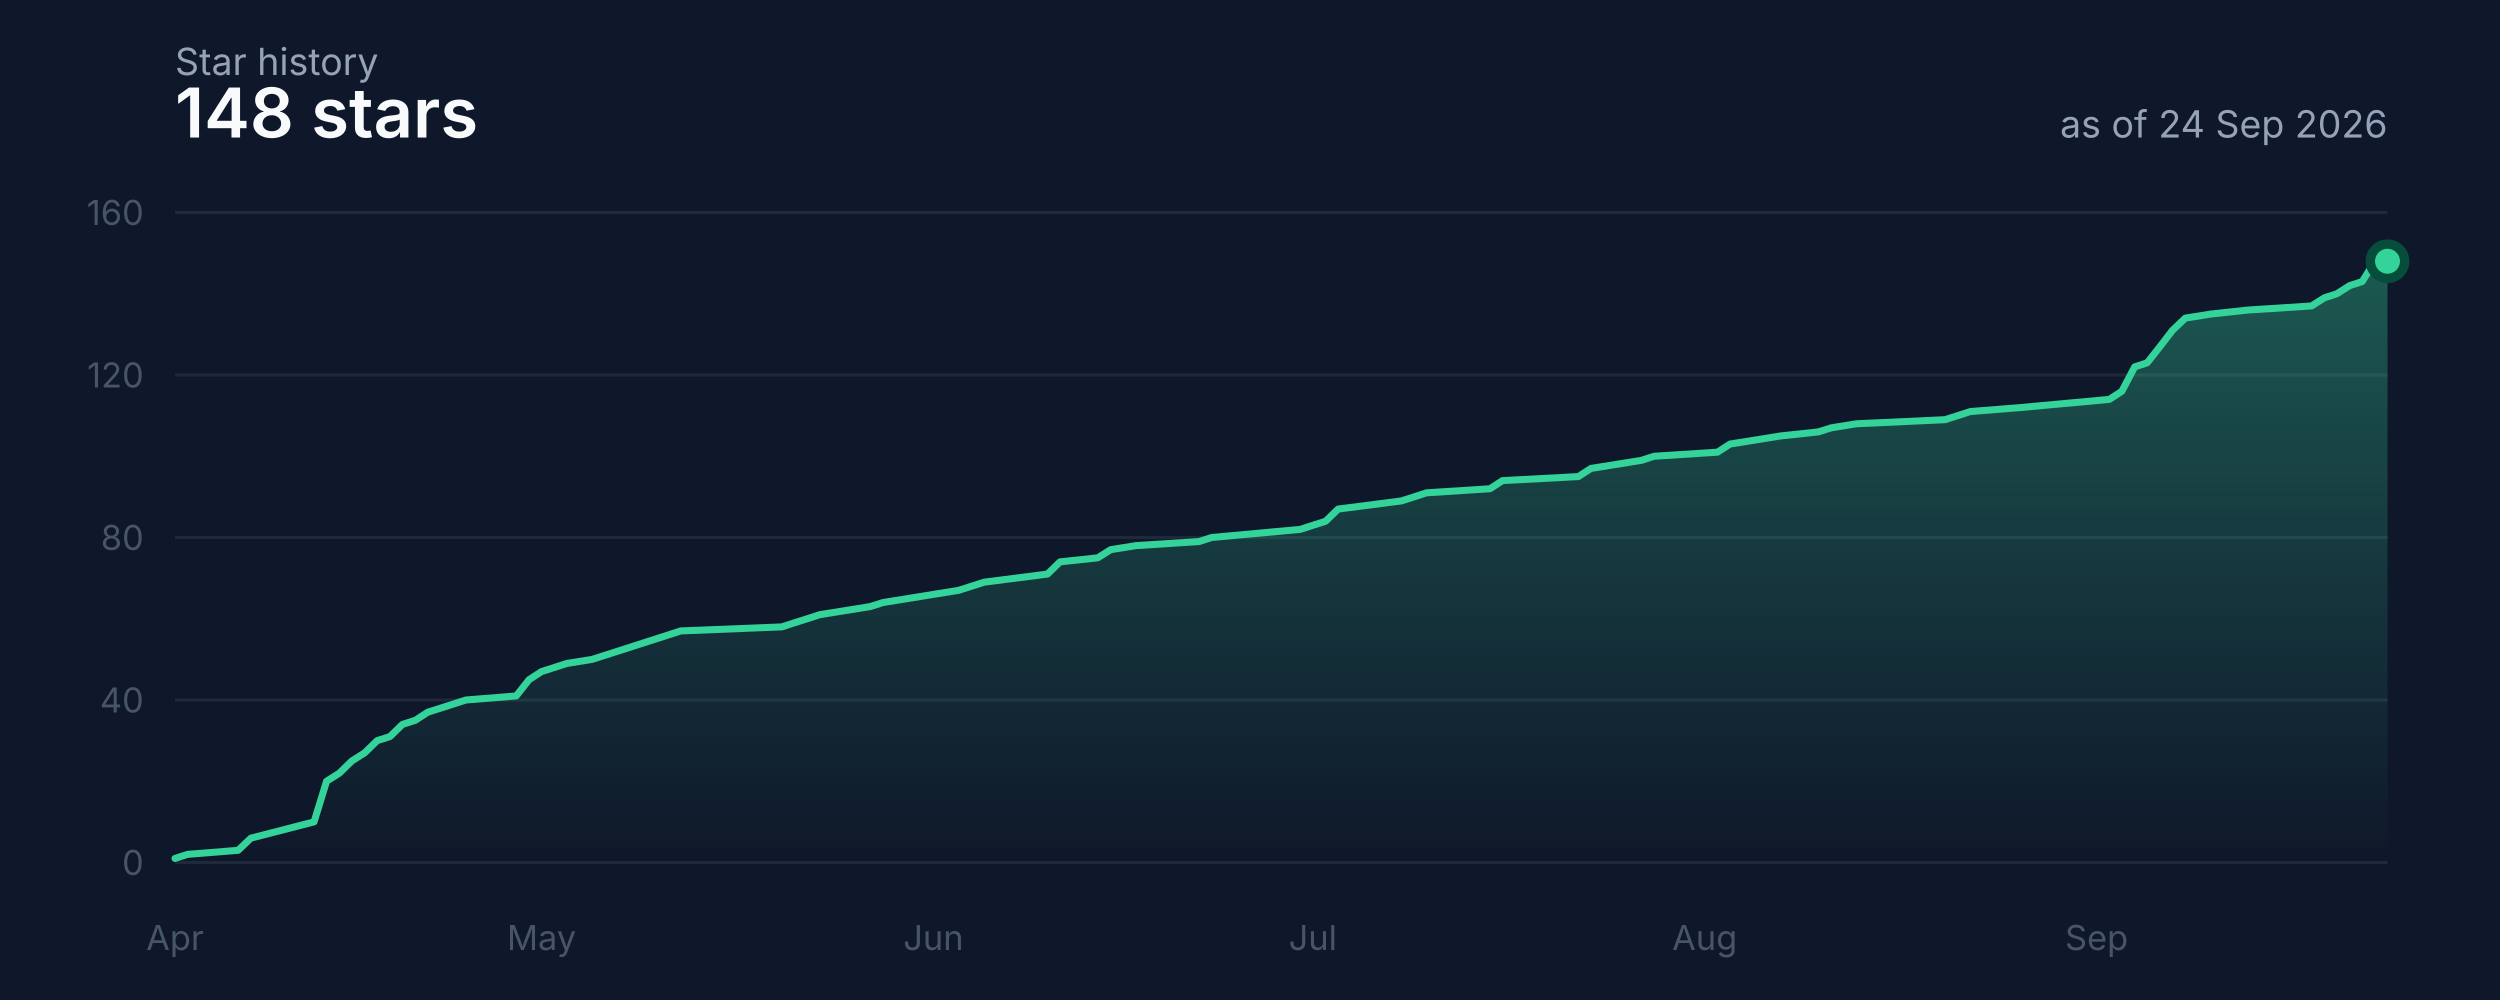
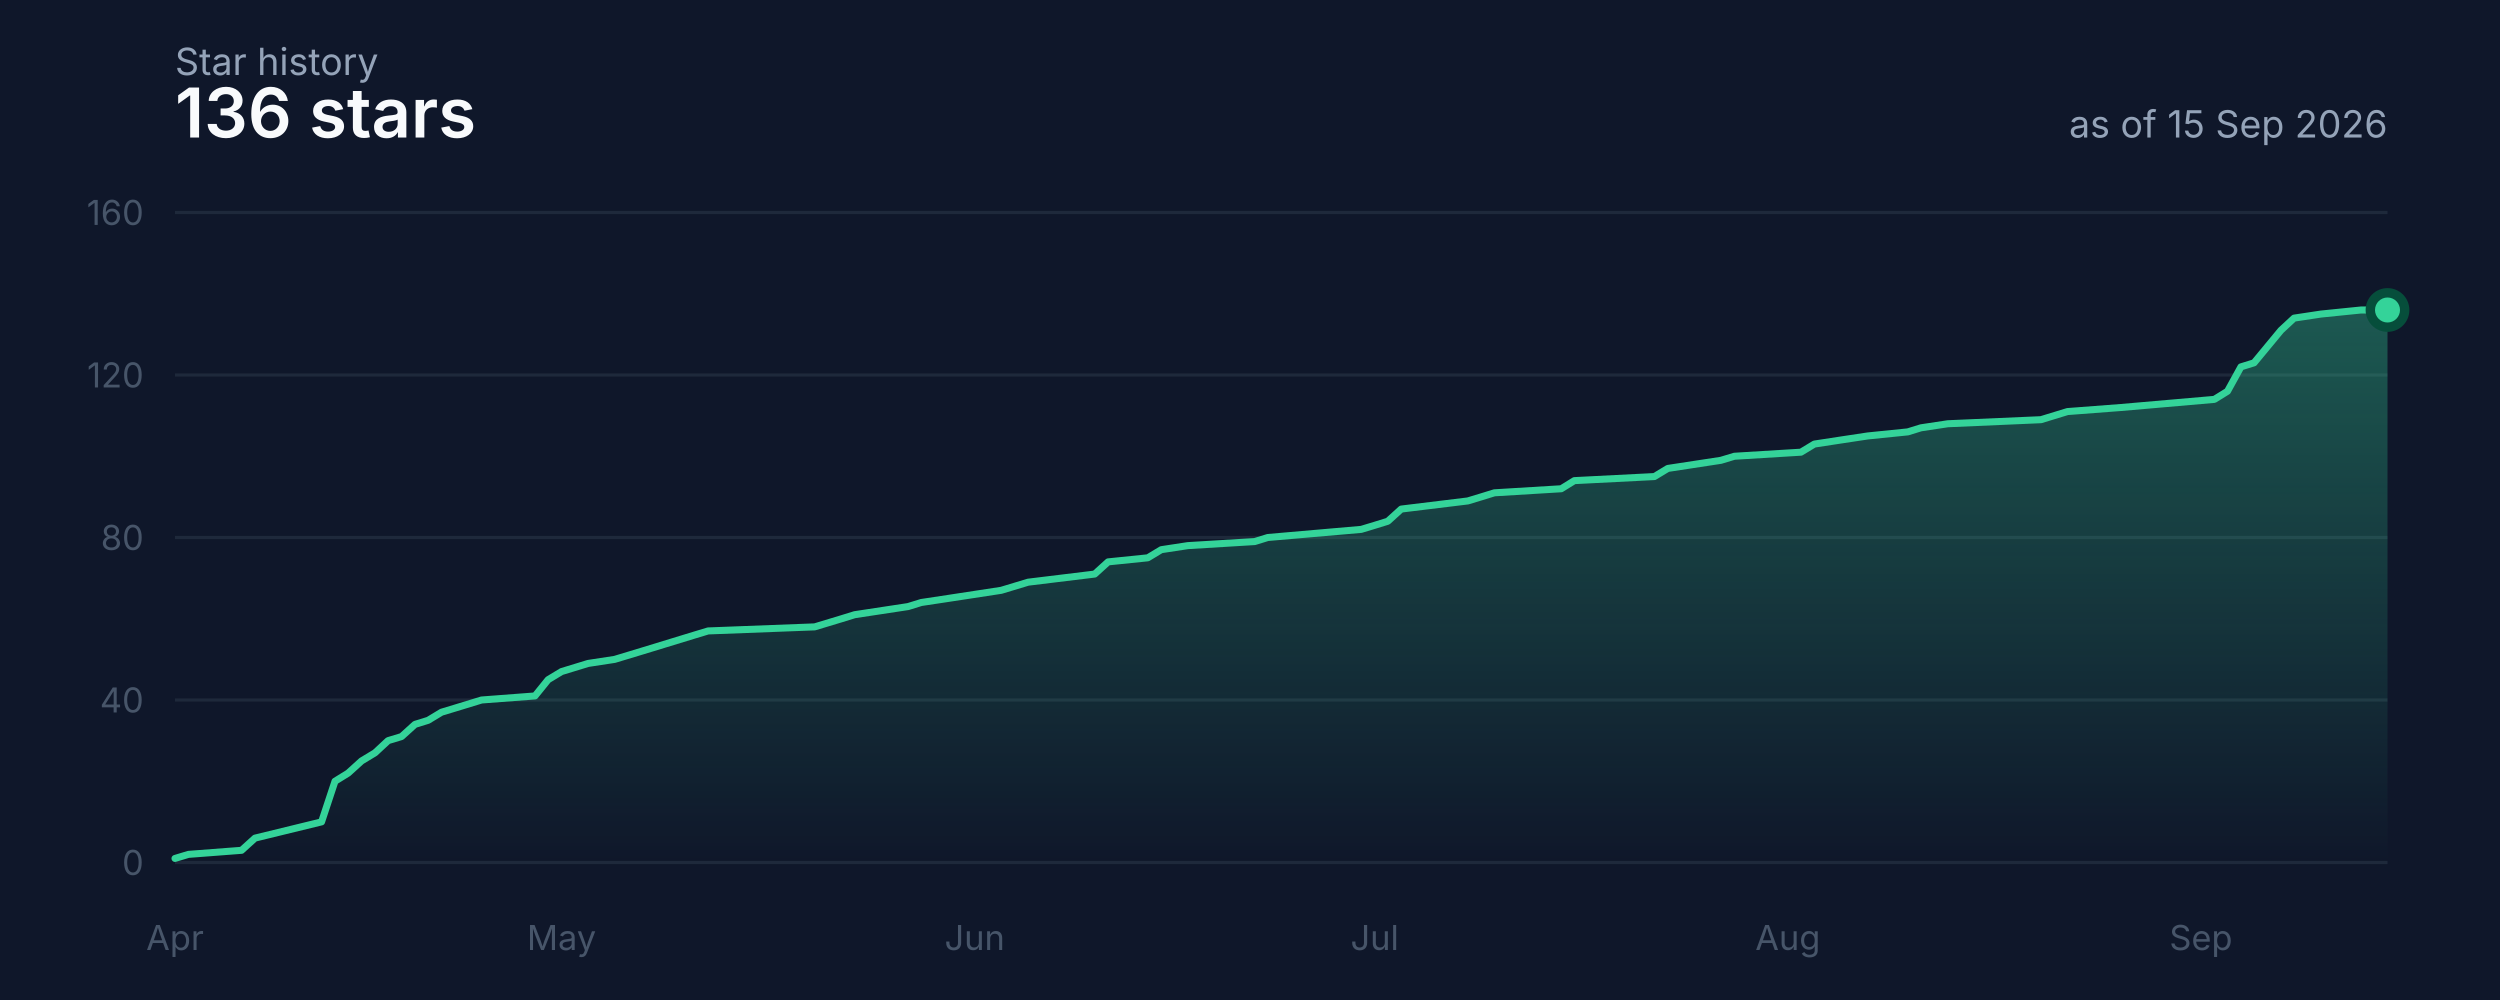
- <svg xmlns="http://www.w3.org/2000/svg" width="800" height="320" viewBox="0 0 800 320" role="img" aria-label="OpenSRE GitHub star history, 148 stars as of 2026-09-24">
+ <svg xmlns="http://www.w3.org/2000/svg" width="800" height="320" viewBox="0 0 800 320" role="img" aria-label="OpenSRE GitHub star history, 136 stars as of 2026-09-15">
  <rect width="100%" height="100%" fill="#0f172a" />
  <text x="56" y="24" fill="#94a3b8" font-family="ui-sans-serif, system-ui, -apple-system, sans-serif" font-size="12">Star history</text>
-   <text x="56" y="44" fill="#f8fafc" font-family="ui-sans-serif, system-ui, -apple-system, sans-serif" font-size="22" font-weight="600">148 stars</text>
-   <text x="764" y="44" fill="#94a3b8" font-family="ui-sans-serif, system-ui, -apple-system, sans-serif" font-size="12" text-anchor="end">as of 24 Sep 2026</text>
+   <text x="56" y="44" fill="#f8fafc" font-family="ui-sans-serif, system-ui, -apple-system, sans-serif" font-size="22" font-weight="600">136 stars</text>
+   <text x="764" y="44" fill="#94a3b8" font-family="ui-sans-serif, system-ui, -apple-system, sans-serif" font-size="12" text-anchor="end">as of 15 Sep 2026</text>
  <g font-family="ui-sans-serif, system-ui, -apple-system, sans-serif">
    <line x1="56" y1="276.0" x2="764" y2="276.0" stroke="#1e293b" stroke-width="1" />
    <text x="46" y="276.0" fill="#475569" font-size="11" text-anchor="end" dominant-baseline="middle">0</text>
    <line x1="56" y1="224.0" x2="764" y2="224.0" stroke="#1e293b" stroke-width="1" />
    <text x="46" y="224.0" fill="#475569" font-size="11" text-anchor="end" dominant-baseline="middle">40</text>
    <line x1="56" y1="172.0" x2="764" y2="172.0" stroke="#1e293b" stroke-width="1" />
    <text x="46" y="172.0" fill="#475569" font-size="11" text-anchor="end" dominant-baseline="middle">80</text>
    <line x1="56" y1="120.0" x2="764" y2="120.0" stroke="#1e293b" stroke-width="1" />
    <text x="46" y="120.0" fill="#475569" font-size="11" text-anchor="end" dominant-baseline="middle">120</text>
    <line x1="56" y1="68.0" x2="764" y2="68.0" stroke="#1e293b" stroke-width="1" />
    <text x="46" y="68.0" fill="#475569" font-size="11" text-anchor="end" dominant-baseline="middle">160</text>
    <text x="56.0" y="304" fill="#475569" font-size="11" text-anchor="middle">Apr</text>
-     <text x="173.3" y="304" fill="#475569" font-size="11" text-anchor="middle">May</text>
-     <text x="298.7" y="304" fill="#475569" font-size="11" text-anchor="middle">Jun</text>
-     <text x="420.1" y="304" fill="#475569" font-size="11" text-anchor="middle">Jul</text>
-     <text x="545.5" y="304" fill="#475569" font-size="11" text-anchor="middle">Aug</text>
-     <text x="670.9" y="304" fill="#475569" font-size="11" text-anchor="middle">Sep</text>
+     <text x="179.7" y="304" fill="#475569" font-size="11" text-anchor="middle">May</text>
+     <text x="311.9" y="304" fill="#475569" font-size="11" text-anchor="middle">Jun</text>
+     <text x="439.9" y="304" fill="#475569" font-size="11" text-anchor="middle">Jul</text>
+     <text x="572.1" y="304" fill="#475569" font-size="11" text-anchor="middle">Aug</text>
+     <text x="704.3" y="304" fill="#475569" font-size="11" text-anchor="middle">Sep</text>
  </g>
  <defs>
    <linearGradient id="fill-dark" x1="0" y1="0" x2="0" y2="1">
      <stop offset="0%" stop-color="#34d399" stop-opacity="0.35" />
      <stop offset="100%" stop-color="#34d399" stop-opacity="0" />
    </linearGradient>
  </defs>
-   <path d="M56.0,274.7 L60.0,273.4 L76.2,272.1 L80.3,268.2 L100.5,263.0 L104.5,250.0 L108.6,247.4 L112.6,243.5 L116.7,240.9 L120.7,237.0 L124.8,235.7 L128.8,231.8 L132.9,230.5 L136.9,227.9 L141.0,226.6 L149.1,224.0 L165.2,222.7 L169.3,217.5 L173.3,214.9 L181.4,212.3 L189.5,211.0 L197.6,208.4 L213.8,203.2 L217.8,201.9 L250.2,200.6 L254.2,199.3 L258.3,198.0 L262.3,196.7 L278.5,194.1 L282.6,192.8 L290.7,191.5 L298.7,190.2 L306.8,188.9 L314.9,186.3 L335.2,183.7 L339.2,179.8 L351.3,178.5 L355.4,175.9 L363.5,174.6 L383.7,173.3 L387.7,172.0 L416.1,169.4 L420.1,168.1 L424.2,166.8 L428.2,162.9 L448.4,160.3 L452.5,159.0 L456.5,157.7 L476.8,156.4 L480.8,153.8 L505.1,152.5 L509.1,149.9 L517.2,148.6 L525.3,147.3 L529.3,146.0 L549.6,144.7 L553.6,142.1 L561.7,140.8 L569.8,139.5 L581.9,138.2 L586.0,136.9 L594.1,135.6 L622.4,134.3 L630.5,131.7 L646.7,130.4 L675.0,127.8 L679.0,125.2 L683.1,117.4 L687.1,116.1 L691.2,110.9 L695.2,105.7 L699.3,101.8 L707.4,100.5 L719.5,99.2 L739.7,97.9 L743.8,95.3 L747.8,94.0 L751.9,91.4 L755.9,90.1 L760.0,83.6 L764.0,83.6 L764.0,276.0 L56.0,276.0 Z" fill="url(#fill-dark)" />
-   <path d="M56.0,274.7 L60.0,273.4 L76.2,272.1 L80.3,268.2 L100.5,263.0 L104.5,250.0 L108.6,247.4 L112.6,243.5 L116.7,240.9 L120.7,237.0 L124.8,235.7 L128.8,231.8 L132.9,230.5 L136.9,227.9 L141.0,226.6 L149.1,224.0 L165.2,222.7 L169.3,217.5 L173.3,214.9 L181.4,212.3 L189.5,211.0 L197.6,208.4 L213.8,203.2 L217.8,201.9 L250.2,200.6 L254.2,199.3 L258.3,198.0 L262.3,196.7 L278.5,194.1 L282.6,192.8 L290.7,191.5 L298.7,190.2 L306.8,188.9 L314.9,186.3 L335.2,183.7 L339.2,179.8 L351.3,178.5 L355.4,175.9 L363.5,174.6 L383.7,173.3 L387.7,172.0 L416.1,169.4 L420.1,168.1 L424.2,166.8 L428.2,162.9 L448.4,160.3 L452.5,159.0 L456.5,157.7 L476.8,156.4 L480.8,153.8 L505.1,152.5 L509.1,149.9 L517.2,148.6 L525.3,147.3 L529.3,146.0 L549.6,144.7 L553.6,142.1 L561.7,140.8 L569.8,139.5 L581.9,138.2 L586.0,136.9 L594.1,135.6 L622.4,134.3 L630.5,131.7 L646.7,130.4 L675.0,127.8 L679.0,125.2 L683.1,117.4 L687.1,116.1 L691.2,110.9 L695.2,105.7 L699.3,101.8 L707.4,100.5 L719.5,99.2 L739.7,97.9 L743.8,95.3 L747.8,94.0 L751.9,91.4 L755.9,90.1 L760.0,83.6 L764.0,83.6" fill="none" stroke="#34d399" stroke-width="2.25" stroke-linecap="round" stroke-linejoin="round" />
-   <circle cx="764.0" cy="83.6" r="7" fill="#064e3b" />
-   <circle cx="764.0" cy="83.6" r="4" fill="#34d399" />
+   <path d="M56.0,274.7 L60.3,273.4 L77.3,272.1 L81.6,268.2 L102.9,263.0 L107.2,250.0 L111.4,247.4 L115.7,243.5 L120.0,240.9 L124.2,237.0 L128.5,235.7 L132.8,231.8 L137.0,230.5 L141.3,227.9 L145.6,226.6 L154.1,224.0 L171.2,222.7 L175.4,217.5 L179.7,214.9 L188.2,212.3 L196.7,211.0 L205.3,208.4 L222.3,203.2 L226.6,201.9 L260.7,200.6 L265.0,199.3 L269.3,198.0 L273.5,196.7 L290.6,194.1 L294.8,192.8 L303.4,191.5 L311.9,190.2 L320.4,188.9 L329.0,186.3 L350.3,183.7 L354.6,179.8 L367.3,178.5 L371.6,175.9 L380.1,174.6 L401.5,173.3 L405.7,172.0 L435.6,169.4 L439.9,168.1 L444.1,166.8 L448.4,162.9 L469.7,160.3 L474.0,159.0 L478.2,157.7 L499.6,156.4 L503.8,153.8 L529.4,152.5 L533.7,149.9 L542.2,148.6 L550.7,147.3 L555.0,146.0 L576.3,144.7 L580.6,142.1 L589.1,140.8 L597.7,139.5 L610.5,138.2 L614.7,136.9 L623.3,135.6 L653.1,134.3 L661.6,131.7 L678.7,130.4 L708.6,127.8 L712.8,125.2 L717.1,117.4 L721.3,116.1 L725.6,110.9 L729.9,105.7 L734.1,101.8 L742.7,100.5 L755.5,99.2 L764.0,99.2 L764.0,276.0 L56.0,276.0 Z" fill="url(#fill-dark)" />
+   <path d="M56.0,274.7 L60.3,273.4 L77.3,272.1 L81.6,268.2 L102.9,263.0 L107.2,250.0 L111.4,247.4 L115.7,243.5 L120.0,240.9 L124.2,237.0 L128.5,235.7 L132.8,231.8 L137.0,230.5 L141.3,227.9 L145.6,226.6 L154.1,224.0 L171.2,222.7 L175.4,217.5 L179.7,214.9 L188.2,212.3 L196.7,211.0 L205.3,208.4 L222.3,203.2 L226.6,201.9 L260.7,200.6 L265.0,199.3 L269.3,198.0 L273.5,196.7 L290.6,194.1 L294.8,192.8 L303.4,191.5 L311.9,190.2 L320.4,188.9 L329.0,186.3 L350.3,183.7 L354.6,179.8 L367.3,178.5 L371.6,175.9 L380.1,174.6 L401.5,173.3 L405.7,172.0 L435.6,169.4 L439.9,168.1 L444.1,166.8 L448.4,162.9 L469.7,160.3 L474.0,159.0 L478.2,157.7 L499.6,156.4 L503.8,153.8 L529.4,152.5 L533.7,149.9 L542.2,148.6 L550.7,147.3 L555.0,146.0 L576.3,144.7 L580.6,142.1 L589.1,140.8 L597.7,139.5 L610.5,138.2 L614.7,136.9 L623.3,135.6 L653.1,134.3 L661.6,131.7 L678.7,130.4 L708.6,127.8 L712.8,125.2 L717.1,117.4 L721.3,116.1 L725.6,110.9 L729.9,105.7 L734.1,101.8 L742.7,100.5 L755.5,99.2 L764.0,99.2" fill="none" stroke="#34d399" stroke-width="2.25" stroke-linecap="round" stroke-linejoin="round" />
+   <circle cx="764.0" cy="99.2" r="7" fill="#064e3b" />
+   <circle cx="764.0" cy="99.2" r="4" fill="#34d399" />
</svg>
